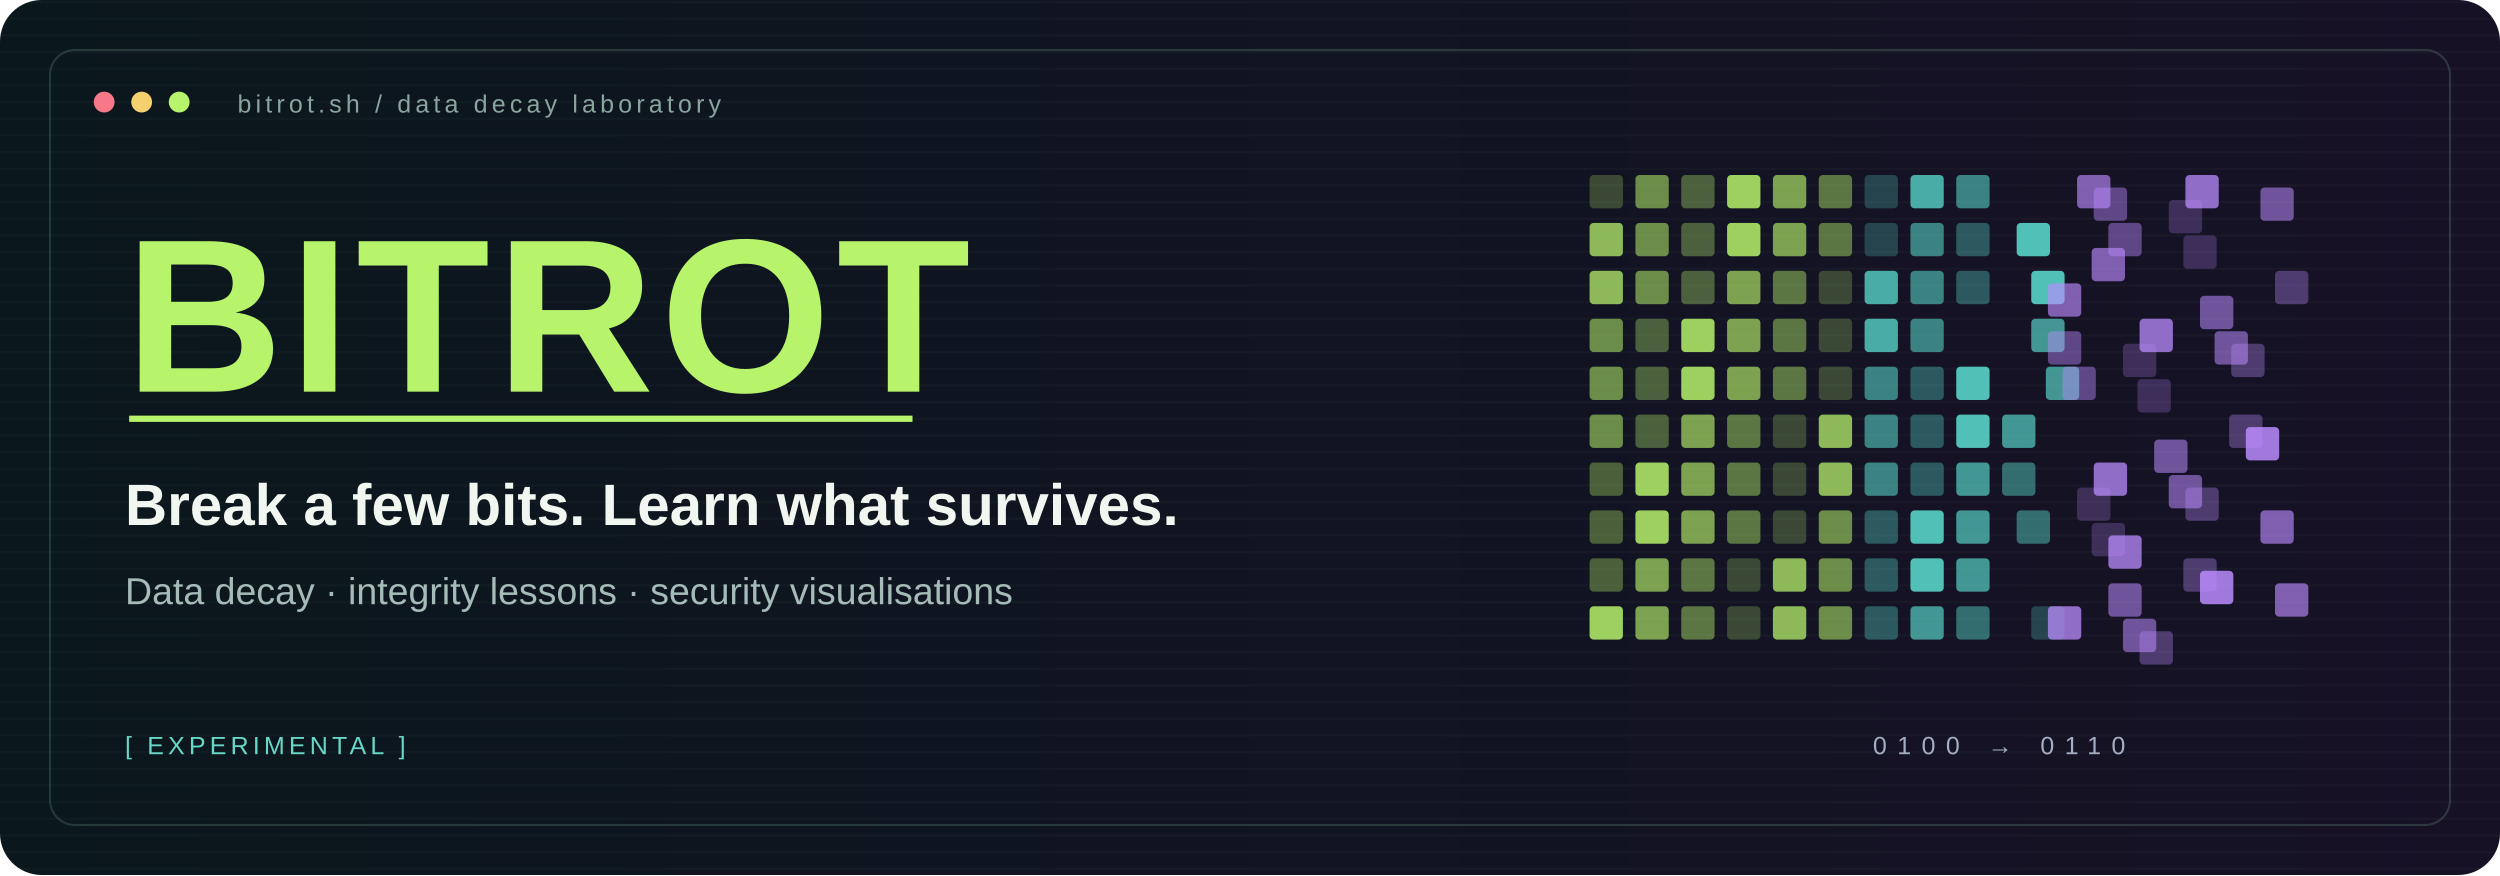
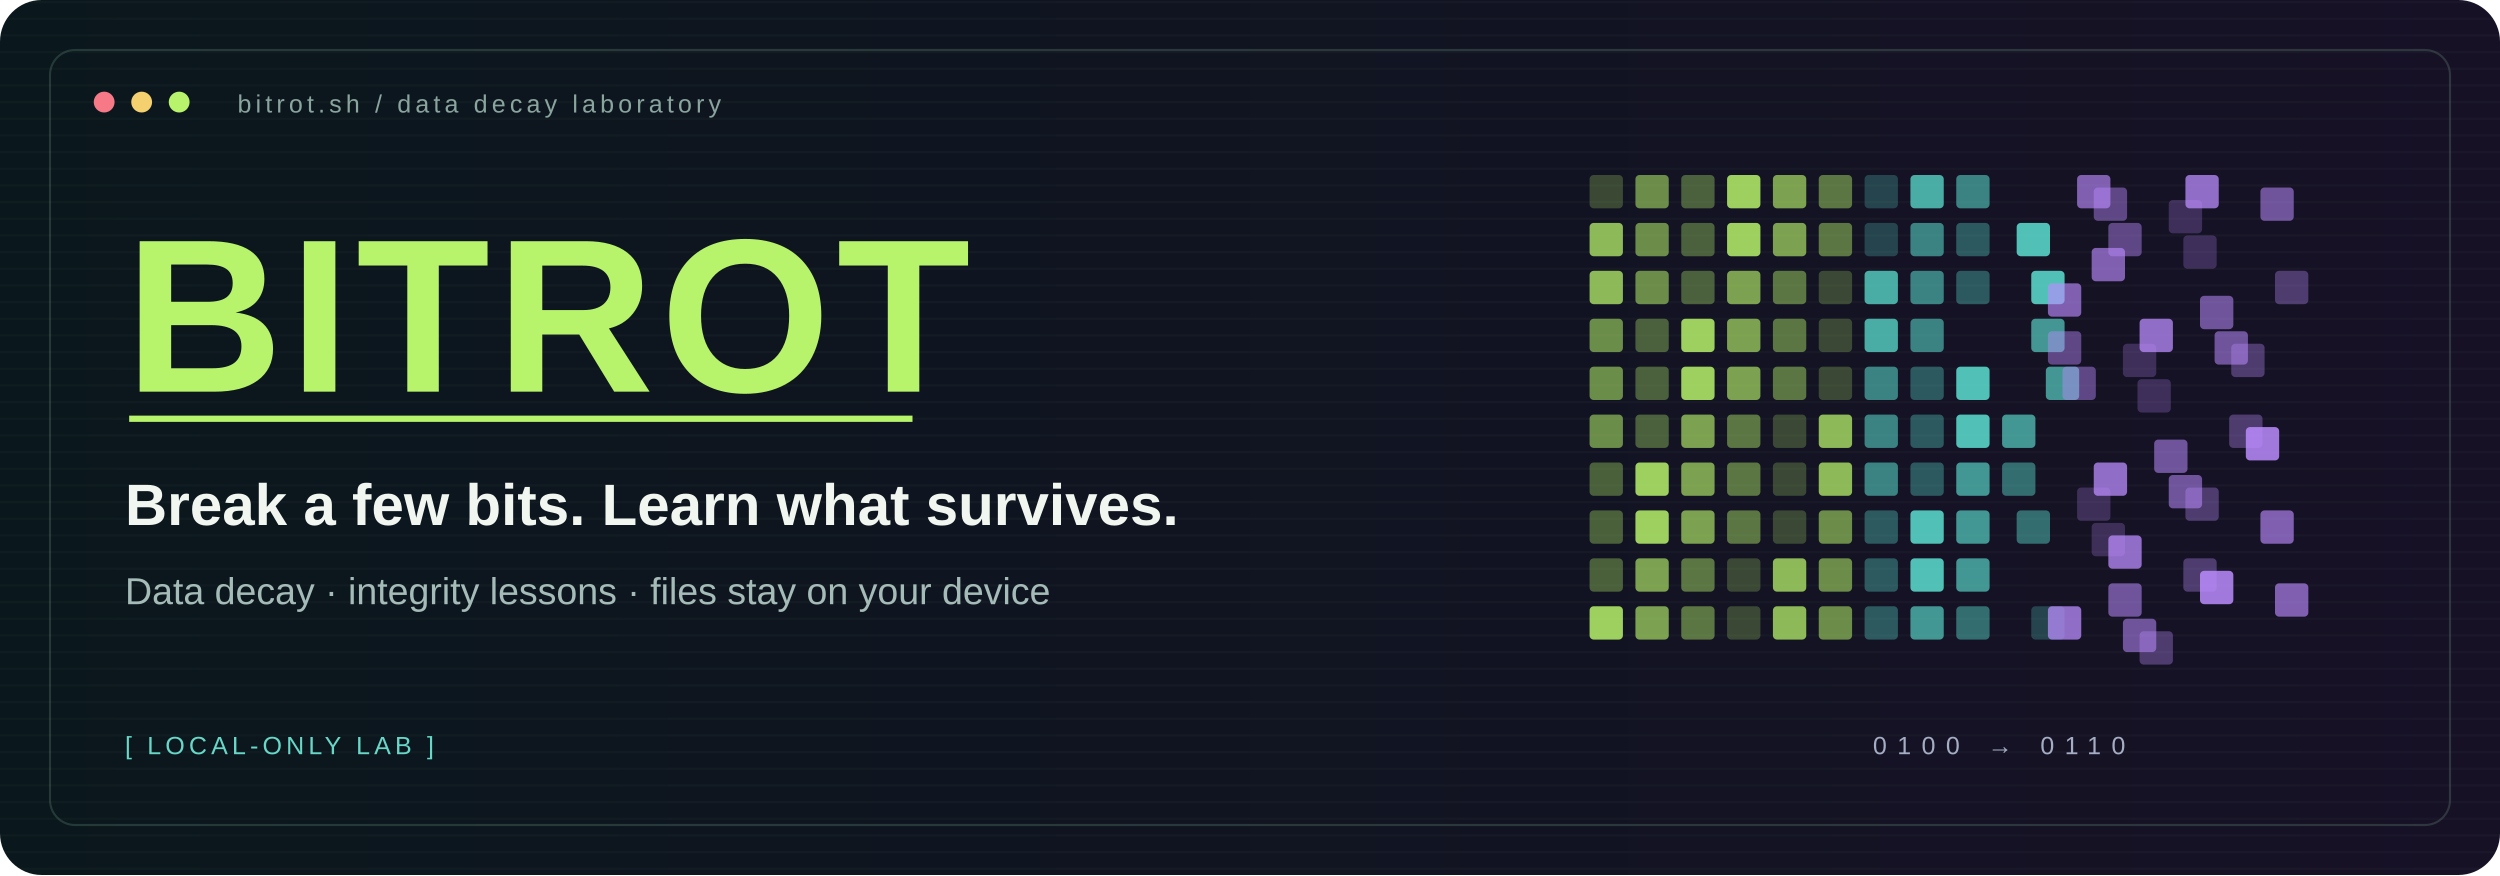
<svg xmlns="http://www.w3.org/2000/svg" width="1200" height="420" viewBox="0 0 1200 420" role="img" aria-labelledby="title desc">
  <defs>
    <linearGradient id="bg">
      <stop stop-color="#0a171c" />
      <stop offset="1" stop-color="#171126" />
    </linearGradient>
  </defs>
  <rect width="1200" height="420" rx="20" fill="url(#bg)" />
  <path d="M0 1H1200" stroke="#d9ffe0" stroke-opacity=".025" />
  <path d="M0 9H1200" stroke="#d9ffe0" stroke-opacity=".025" />
  <path d="M0 17H1200" stroke="#d9ffe0" stroke-opacity=".025" />
  <path d="M0 25H1200" stroke="#d9ffe0" stroke-opacity=".025" />
  <path d="M0 33H1200" stroke="#d9ffe0" stroke-opacity=".025" />
  <path d="M0 41H1200" stroke="#d9ffe0" stroke-opacity=".025" />
  <path d="M0 49H1200" stroke="#d9ffe0" stroke-opacity=".025" />
  <path d="M0 57H1200" stroke="#d9ffe0" stroke-opacity=".025" />
  <path d="M0 65H1200" stroke="#d9ffe0" stroke-opacity=".025" />
  <path d="M0 73H1200" stroke="#d9ffe0" stroke-opacity=".025" />
  <path d="M0 81H1200" stroke="#d9ffe0" stroke-opacity=".025" />
  <path d="M0 89H1200" stroke="#d9ffe0" stroke-opacity=".025" />
  <path d="M0 97H1200" stroke="#d9ffe0" stroke-opacity=".025" />
  <path d="M0 105H1200" stroke="#d9ffe0" stroke-opacity=".025" />
  <path d="M0 113H1200" stroke="#d9ffe0" stroke-opacity=".025" />
  <path d="M0 121H1200" stroke="#d9ffe0" stroke-opacity=".025" />
  <path d="M0 129H1200" stroke="#d9ffe0" stroke-opacity=".025" />
  <path d="M0 137H1200" stroke="#d9ffe0" stroke-opacity=".025" />
  <path d="M0 145H1200" stroke="#d9ffe0" stroke-opacity=".025" />
  <path d="M0 153H1200" stroke="#d9ffe0" stroke-opacity=".025" />
  <path d="M0 161H1200" stroke="#d9ffe0" stroke-opacity=".025" />
  <path d="M0 169H1200" stroke="#d9ffe0" stroke-opacity=".025" />
  <path d="M0 177H1200" stroke="#d9ffe0" stroke-opacity=".025" />
  <path d="M0 185H1200" stroke="#d9ffe0" stroke-opacity=".025" />
  <path d="M0 193H1200" stroke="#d9ffe0" stroke-opacity=".025" />
  <path d="M0 201H1200" stroke="#d9ffe0" stroke-opacity=".025" />
  <path d="M0 209H1200" stroke="#d9ffe0" stroke-opacity=".025" />
  <path d="M0 217H1200" stroke="#d9ffe0" stroke-opacity=".025" />
  <path d="M0 225H1200" stroke="#d9ffe0" stroke-opacity=".025" />
  <path d="M0 233H1200" stroke="#d9ffe0" stroke-opacity=".025" />
  <path d="M0 241H1200" stroke="#d9ffe0" stroke-opacity=".025" />
  <path d="M0 249H1200" stroke="#d9ffe0" stroke-opacity=".025" />
  <path d="M0 257H1200" stroke="#d9ffe0" stroke-opacity=".025" />
  <path d="M0 265H1200" stroke="#d9ffe0" stroke-opacity=".025" />
  <path d="M0 273H1200" stroke="#d9ffe0" stroke-opacity=".025" />
  <path d="M0 281H1200" stroke="#d9ffe0" stroke-opacity=".025" />
  <path d="M0 289H1200" stroke="#d9ffe0" stroke-opacity=".025" />
  <path d="M0 297H1200" stroke="#d9ffe0" stroke-opacity=".025" />
  <path d="M0 305H1200" stroke="#d9ffe0" stroke-opacity=".025" />
  <path d="M0 313H1200" stroke="#d9ffe0" stroke-opacity=".025" />
  <path d="M0 321H1200" stroke="#d9ffe0" stroke-opacity=".025" />
  <path d="M0 329H1200" stroke="#d9ffe0" stroke-opacity=".025" />
  <path d="M0 337H1200" stroke="#d9ffe0" stroke-opacity=".025" />
  <path d="M0 345H1200" stroke="#d9ffe0" stroke-opacity=".025" />
  <path d="M0 353H1200" stroke="#d9ffe0" stroke-opacity=".025" />
  <path d="M0 361H1200" stroke="#d9ffe0" stroke-opacity=".025" />
  <path d="M0 369H1200" stroke="#d9ffe0" stroke-opacity=".025" />
  <path d="M0 377H1200" stroke="#d9ffe0" stroke-opacity=".025" />
  <path d="M0 385H1200" stroke="#d9ffe0" stroke-opacity=".025" />
  <path d="M0 393H1200" stroke="#d9ffe0" stroke-opacity=".025" />
  <path d="M0 401H1200" stroke="#d9ffe0" stroke-opacity=".025" />
  <path d="M0 409H1200" stroke="#d9ffe0" stroke-opacity=".025" />
  <path d="M0 417H1200" stroke="#d9ffe0" stroke-opacity=".025" />
  <rect x="24" y="24" width="1152" height="372" rx="12" fill="none" stroke="#76a58e" stroke-opacity=".25" />
  <circle cx="50" cy="49" r="5" fill="#f77886" />
  <circle cx="68" cy="49" r="5" fill="#f4d06f" />
  <circle cx="86" cy="49" r="5" fill="#b7f36b" />
  <text x="114" y="54" font-family="Arial,Helvetica,sans-serif" font-size="12" fill="#8aa59e" letter-spacing="2">bitrot.sh / data decay laboratory</text>
  <text x="60" y="188" font-family="Arial,Helvetica,sans-serif" font-size="105" fill="#b7f36b" font-weight="900" letter-spacing="3">BITROT</text>
  <path d="M62 201H438" stroke="#b7f36b" stroke-width="3" />
  <text x="60" y="252" font-family="Arial,Helvetica,sans-serif" font-size="28" fill="#f1f7f0" font-weight="700">Break a few bits. Learn what survives.</text>
-   <text x="60" y="290" font-family="Arial,Helvetica,sans-serif" font-size="18" fill="#a5bbb7">Data decay · integrity lessons · security visualisations</text>
-   <text x="60" y="362" font-family="Arial,Helvetica,sans-serif" font-size="12" fill="#67d7c7" letter-spacing="2">[ EXPERIMENTAL ]</text>
+   <text x="60" y="290" font-family="Arial,Helvetica,sans-serif" font-size="18" fill="#a5bbb7">Data decay · integrity lessons · files stay on your device</text>
+   <text x="60" y="362" font-family="Arial,Helvetica,sans-serif" font-size="12" fill="#67d7c7" letter-spacing="2">[ LOCAL-ONLY LAB ]</text>
  <text x="899" y="362" font-family="Arial,Helvetica,sans-serif" font-size="12" fill="#a4adc3" letter-spacing="5">0100 → 0110</text>
  <rect x="763" y="84" width="16" height="16" rx="2" fill="#b7f36b" opacity="0.24" />
  <rect x="785" y="84" width="16" height="16" rx="2" fill="#b7f36b" opacity="0.54" />
  <rect x="807" y="84" width="16" height="16" rx="2" fill="#b7f36b" opacity="0.34" />
  <rect x="829" y="84" width="16" height="16" rx="2" fill="#b7f36b" opacity="0.84" />
  <rect x="851" y="84" width="16" height="16" rx="2" fill="#b7f36b" opacity="0.64" />
  <rect x="873" y="84" width="16" height="16" rx="2" fill="#b7f36b" opacity="0.44" />
  <rect x="895" y="84" width="16" height="16" rx="2" fill="#5ce1d2" opacity="0.24" />
  <rect x="917" y="84" width="16" height="16" rx="2" fill="#5ce1d2" opacity="0.74" />
  <rect x="939" y="84" width="16" height="16" rx="2" fill="#5ce1d2" opacity="0.54" />
  <rect x="997" y="84" width="16" height="16" rx="2" fill="#bb8cff" opacity="0.64" />
  <rect x="1005" y="90" width="16" height="16" rx="2" fill="#bb8cff" opacity="0.44" />
  <rect x="1041" y="96" width="16" height="16" rx="2" fill="#bb8cff" opacity="0.24" />
  <rect x="1049" y="84" width="16" height="16" rx="2" fill="#bb8cff" opacity="0.74" />
  <rect x="1085" y="90" width="16" height="16" rx="2" fill="#bb8cff" opacity="0.54" />
  <rect x="763" y="107" width="16" height="16" rx="2" fill="#b7f36b" opacity="0.74" />
  <rect x="785" y="107" width="16" height="16" rx="2" fill="#b7f36b" opacity="0.54" />
  <rect x="807" y="107" width="16" height="16" rx="2" fill="#b7f36b" opacity="0.34" />
  <rect x="829" y="107" width="16" height="16" rx="2" fill="#b7f36b" opacity="0.84" />
  <rect x="851" y="107" width="16" height="16" rx="2" fill="#b7f36b" opacity="0.64" />
  <rect x="873" y="107" width="16" height="16" rx="2" fill="#b7f36b" opacity="0.44" />
  <rect x="895" y="107" width="16" height="16" rx="2" fill="#5ce1d2" opacity="0.24" />
  <rect x="917" y="107" width="16" height="16" rx="2" fill="#5ce1d2" opacity="0.54" />
  <rect x="939" y="107" width="16" height="16" rx="2" fill="#5ce1d2" opacity="0.34" />
  <rect x="968" y="107" width="16" height="16" rx="2" fill="#5ce1d2" opacity="0.84" />
  <rect x="1004" y="119" width="16" height="16" rx="2" fill="#bb8cff" opacity="0.64" />
  <rect x="1012" y="107" width="16" height="16" rx="2" fill="#bb8cff" opacity="0.44" />
  <rect x="1048" y="113" width="16" height="16" rx="2" fill="#bb8cff" opacity="0.24" />
  <rect x="763" y="130" width="16" height="16" rx="2" fill="#b7f36b" opacity="0.74" />
  <rect x="785" y="130" width="16" height="16" rx="2" fill="#b7f36b" opacity="0.54" />
  <rect x="807" y="130" width="16" height="16" rx="2" fill="#b7f36b" opacity="0.34" />
  <rect x="829" y="130" width="16" height="16" rx="2" fill="#b7f36b" opacity="0.64" />
  <rect x="851" y="130" width="16" height="16" rx="2" fill="#b7f36b" opacity="0.44" />
  <rect x="873" y="130" width="16" height="16" rx="2" fill="#b7f36b" opacity="0.24" />
  <rect x="895" y="130" width="16" height="16" rx="2" fill="#5ce1d2" opacity="0.74" />
  <rect x="917" y="130" width="16" height="16" rx="2" fill="#5ce1d2" opacity="0.54" />
  <rect x="939" y="130" width="16" height="16" rx="2" fill="#5ce1d2" opacity="0.34" />
  <rect x="975" y="130" width="16" height="16" rx="2" fill="#5ce1d2" opacity="0.84" />
  <rect x="983" y="136" width="16" height="16" rx="2" fill="#bb8cff" opacity="0.64" />
  <rect x="1056" y="142" width="16" height="16" rx="2" fill="#bb8cff" opacity="0.54" />
  <rect x="1092" y="130" width="16" height="16" rx="2" fill="#bb8cff" opacity="0.34" />
  <rect x="763" y="153" width="16" height="16" rx="2" fill="#b7f36b" opacity="0.54" />
  <rect x="785" y="153" width="16" height="16" rx="2" fill="#b7f36b" opacity="0.34" />
  <rect x="807" y="153" width="16" height="16" rx="2" fill="#b7f36b" opacity="0.84" />
  <rect x="829" y="153" width="16" height="16" rx="2" fill="#b7f36b" opacity="0.64" />
  <rect x="851" y="153" width="16" height="16" rx="2" fill="#b7f36b" opacity="0.44" />
  <rect x="873" y="153" width="16" height="16" rx="2" fill="#b7f36b" opacity="0.24" />
  <rect x="895" y="153" width="16" height="16" rx="2" fill="#5ce1d2" opacity="0.74" />
  <rect x="917" y="153" width="16" height="16" rx="2" fill="#5ce1d2" opacity="0.54" />
  <rect x="975" y="153" width="16" height="16" rx="2" fill="#5ce1d2" opacity="0.64" />
  <rect x="983" y="159" width="16" height="16" rx="2" fill="#bb8cff" opacity="0.44" />
  <rect x="1019" y="165" width="16" height="16" rx="2" fill="#bb8cff" opacity="0.24" />
  <rect x="1027" y="153" width="16" height="16" rx="2" fill="#bb8cff" opacity="0.74" />
  <rect x="1063" y="159" width="16" height="16" rx="2" fill="#bb8cff" opacity="0.54" />
  <rect x="1071" y="165" width="16" height="16" rx="2" fill="#bb8cff" opacity="0.34" />
  <rect x="763" y="176" width="16" height="16" rx="2" fill="#b7f36b" opacity="0.54" />
  <rect x="785" y="176" width="16" height="16" rx="2" fill="#b7f36b" opacity="0.34" />
  <rect x="807" y="176" width="16" height="16" rx="2" fill="#b7f36b" opacity="0.84" />
  <rect x="829" y="176" width="16" height="16" rx="2" fill="#b7f36b" opacity="0.64" />
  <rect x="851" y="176" width="16" height="16" rx="2" fill="#b7f36b" opacity="0.44" />
  <rect x="873" y="176" width="16" height="16" rx="2" fill="#b7f36b" opacity="0.24" />
  <rect x="895" y="176" width="16" height="16" rx="2" fill="#5ce1d2" opacity="0.54" />
  <rect x="917" y="176" width="16" height="16" rx="2" fill="#5ce1d2" opacity="0.34" />
  <rect x="939" y="176" width="16" height="16" rx="2" fill="#5ce1d2" opacity="0.84" />
  <rect x="982" y="176" width="16" height="16" rx="2" fill="#5ce1d2" opacity="0.64" />
  <rect x="990" y="176" width="16" height="16" rx="2" fill="#bb8cff" opacity="0.44" />
  <rect x="1026" y="182" width="16" height="16" rx="2" fill="#bb8cff" opacity="0.24" />
  <rect x="763" y="199" width="16" height="16" rx="2" fill="#b7f36b" opacity="0.54" />
  <rect x="785" y="199" width="16" height="16" rx="2" fill="#b7f36b" opacity="0.34" />
  <rect x="807" y="199" width="16" height="16" rx="2" fill="#b7f36b" opacity="0.64" />
  <rect x="829" y="199" width="16" height="16" rx="2" fill="#b7f36b" opacity="0.44" />
  <rect x="851" y="199" width="16" height="16" rx="2" fill="#b7f36b" opacity="0.24" />
  <rect x="873" y="199" width="16" height="16" rx="2" fill="#b7f36b" opacity="0.74" />
  <rect x="895" y="199" width="16" height="16" rx="2" fill="#5ce1d2" opacity="0.54" />
  <rect x="917" y="199" width="16" height="16" rx="2" fill="#5ce1d2" opacity="0.34" />
  <rect x="939" y="199" width="16" height="16" rx="2" fill="#5ce1d2" opacity="0.84" />
  <rect x="961" y="199" width="16" height="16" rx="2" fill="#5ce1d2" opacity="0.64" />
  <rect x="1034" y="211" width="16" height="16" rx="2" fill="#bb8cff" opacity="0.54" />
  <rect x="1070" y="199" width="16" height="16" rx="2" fill="#bb8cff" opacity="0.34" />
  <rect x="1078" y="205" width="16" height="16" rx="2" fill="#bb8cff" opacity="0.84" />
  <rect x="763" y="222" width="16" height="16" rx="2" fill="#b7f36b" opacity="0.34" />
  <rect x="785" y="222" width="16" height="16" rx="2" fill="#b7f36b" opacity="0.84" />
  <rect x="807" y="222" width="16" height="16" rx="2" fill="#b7f36b" opacity="0.64" />
  <rect x="829" y="222" width="16" height="16" rx="2" fill="#b7f36b" opacity="0.44" />
  <rect x="851" y="222" width="16" height="16" rx="2" fill="#b7f36b" opacity="0.24" />
  <rect x="873" y="222" width="16" height="16" rx="2" fill="#b7f36b" opacity="0.74" />
  <rect x="895" y="222" width="16" height="16" rx="2" fill="#5ce1d2" opacity="0.54" />
  <rect x="917" y="222" width="16" height="16" rx="2" fill="#5ce1d2" opacity="0.34" />
  <rect x="939" y="222" width="16" height="16" rx="2" fill="#5ce1d2" opacity="0.64" />
  <rect x="961" y="222" width="16" height="16" rx="2" fill="#5ce1d2" opacity="0.44" />
  <rect x="997" y="234" width="16" height="16" rx="2" fill="#bb8cff" opacity="0.24" />
  <rect x="1005" y="222" width="16" height="16" rx="2" fill="#bb8cff" opacity="0.74" />
  <rect x="1041" y="228" width="16" height="16" rx="2" fill="#bb8cff" opacity="0.54" />
  <rect x="1049" y="234" width="16" height="16" rx="2" fill="#bb8cff" opacity="0.34" />
  <rect x="763" y="245" width="16" height="16" rx="2" fill="#b7f36b" opacity="0.34" />
  <rect x="785" y="245" width="16" height="16" rx="2" fill="#b7f36b" opacity="0.84" />
  <rect x="807" y="245" width="16" height="16" rx="2" fill="#b7f36b" opacity="0.64" />
  <rect x="829" y="245" width="16" height="16" rx="2" fill="#b7f36b" opacity="0.44" />
  <rect x="851" y="245" width="16" height="16" rx="2" fill="#b7f36b" opacity="0.24" />
  <rect x="873" y="245" width="16" height="16" rx="2" fill="#b7f36b" opacity="0.54" />
  <rect x="895" y="245" width="16" height="16" rx="2" fill="#5ce1d2" opacity="0.34" />
  <rect x="917" y="245" width="16" height="16" rx="2" fill="#5ce1d2" opacity="0.84" />
  <rect x="939" y="245" width="16" height="16" rx="2" fill="#5ce1d2" opacity="0.64" />
  <rect x="968" y="245" width="16" height="16" rx="2" fill="#5ce1d2" opacity="0.44" />
  <rect x="1004" y="251" width="16" height="16" rx="2" fill="#bb8cff" opacity="0.24" />
  <rect x="1012" y="257" width="16" height="16" rx="2" fill="#bb8cff" opacity="0.74" />
  <rect x="1085" y="245" width="16" height="16" rx="2" fill="#bb8cff" opacity="0.64" />
  <rect x="763" y="268" width="16" height="16" rx="2" fill="#b7f36b" opacity="0.34" />
  <rect x="785" y="268" width="16" height="16" rx="2" fill="#b7f36b" opacity="0.64" />
  <rect x="807" y="268" width="16" height="16" rx="2" fill="#b7f36b" opacity="0.44" />
  <rect x="829" y="268" width="16" height="16" rx="2" fill="#b7f36b" opacity="0.24" />
  <rect x="851" y="268" width="16" height="16" rx="2" fill="#b7f36b" opacity="0.74" />
  <rect x="873" y="268" width="16" height="16" rx="2" fill="#b7f36b" opacity="0.54" />
  <rect x="895" y="268" width="16" height="16" rx="2" fill="#5ce1d2" opacity="0.34" />
  <rect x="917" y="268" width="16" height="16" rx="2" fill="#5ce1d2" opacity="0.84" />
  <rect x="939" y="268" width="16" height="16" rx="2" fill="#5ce1d2" opacity="0.64" />
  <rect x="1012" y="280" width="16" height="16" rx="2" fill="#bb8cff" opacity="0.54" />
  <rect x="1048" y="268" width="16" height="16" rx="2" fill="#bb8cff" opacity="0.34" />
  <rect x="1056" y="274" width="16" height="16" rx="2" fill="#bb8cff" opacity="0.84" />
  <rect x="1092" y="280" width="16" height="16" rx="2" fill="#bb8cff" opacity="0.64" />
  <rect x="763" y="291" width="16" height="16" rx="2" fill="#b7f36b" opacity="0.84" />
  <rect x="785" y="291" width="16" height="16" rx="2" fill="#b7f36b" opacity="0.64" />
  <rect x="807" y="291" width="16" height="16" rx="2" fill="#b7f36b" opacity="0.44" />
  <rect x="829" y="291" width="16" height="16" rx="2" fill="#b7f36b" opacity="0.24" />
  <rect x="851" y="291" width="16" height="16" rx="2" fill="#b7f36b" opacity="0.74" />
  <rect x="873" y="291" width="16" height="16" rx="2" fill="#b7f36b" opacity="0.54" />
  <rect x="895" y="291" width="16" height="16" rx="2" fill="#5ce1d2" opacity="0.34" />
  <rect x="917" y="291" width="16" height="16" rx="2" fill="#5ce1d2" opacity="0.64" />
  <rect x="939" y="291" width="16" height="16" rx="2" fill="#5ce1d2" opacity="0.44" />
  <rect x="975" y="291" width="16" height="16" rx="2" fill="#5ce1d2" opacity="0.24" />
  <rect x="983" y="291" width="16" height="16" rx="2" fill="#bb8cff" opacity="0.74" />
  <rect x="1019" y="297" width="16" height="16" rx="2" fill="#bb8cff" opacity="0.54" />
  <rect x="1027" y="303" width="16" height="16" rx="2" fill="#bb8cff" opacity="0.34" />
</svg>
